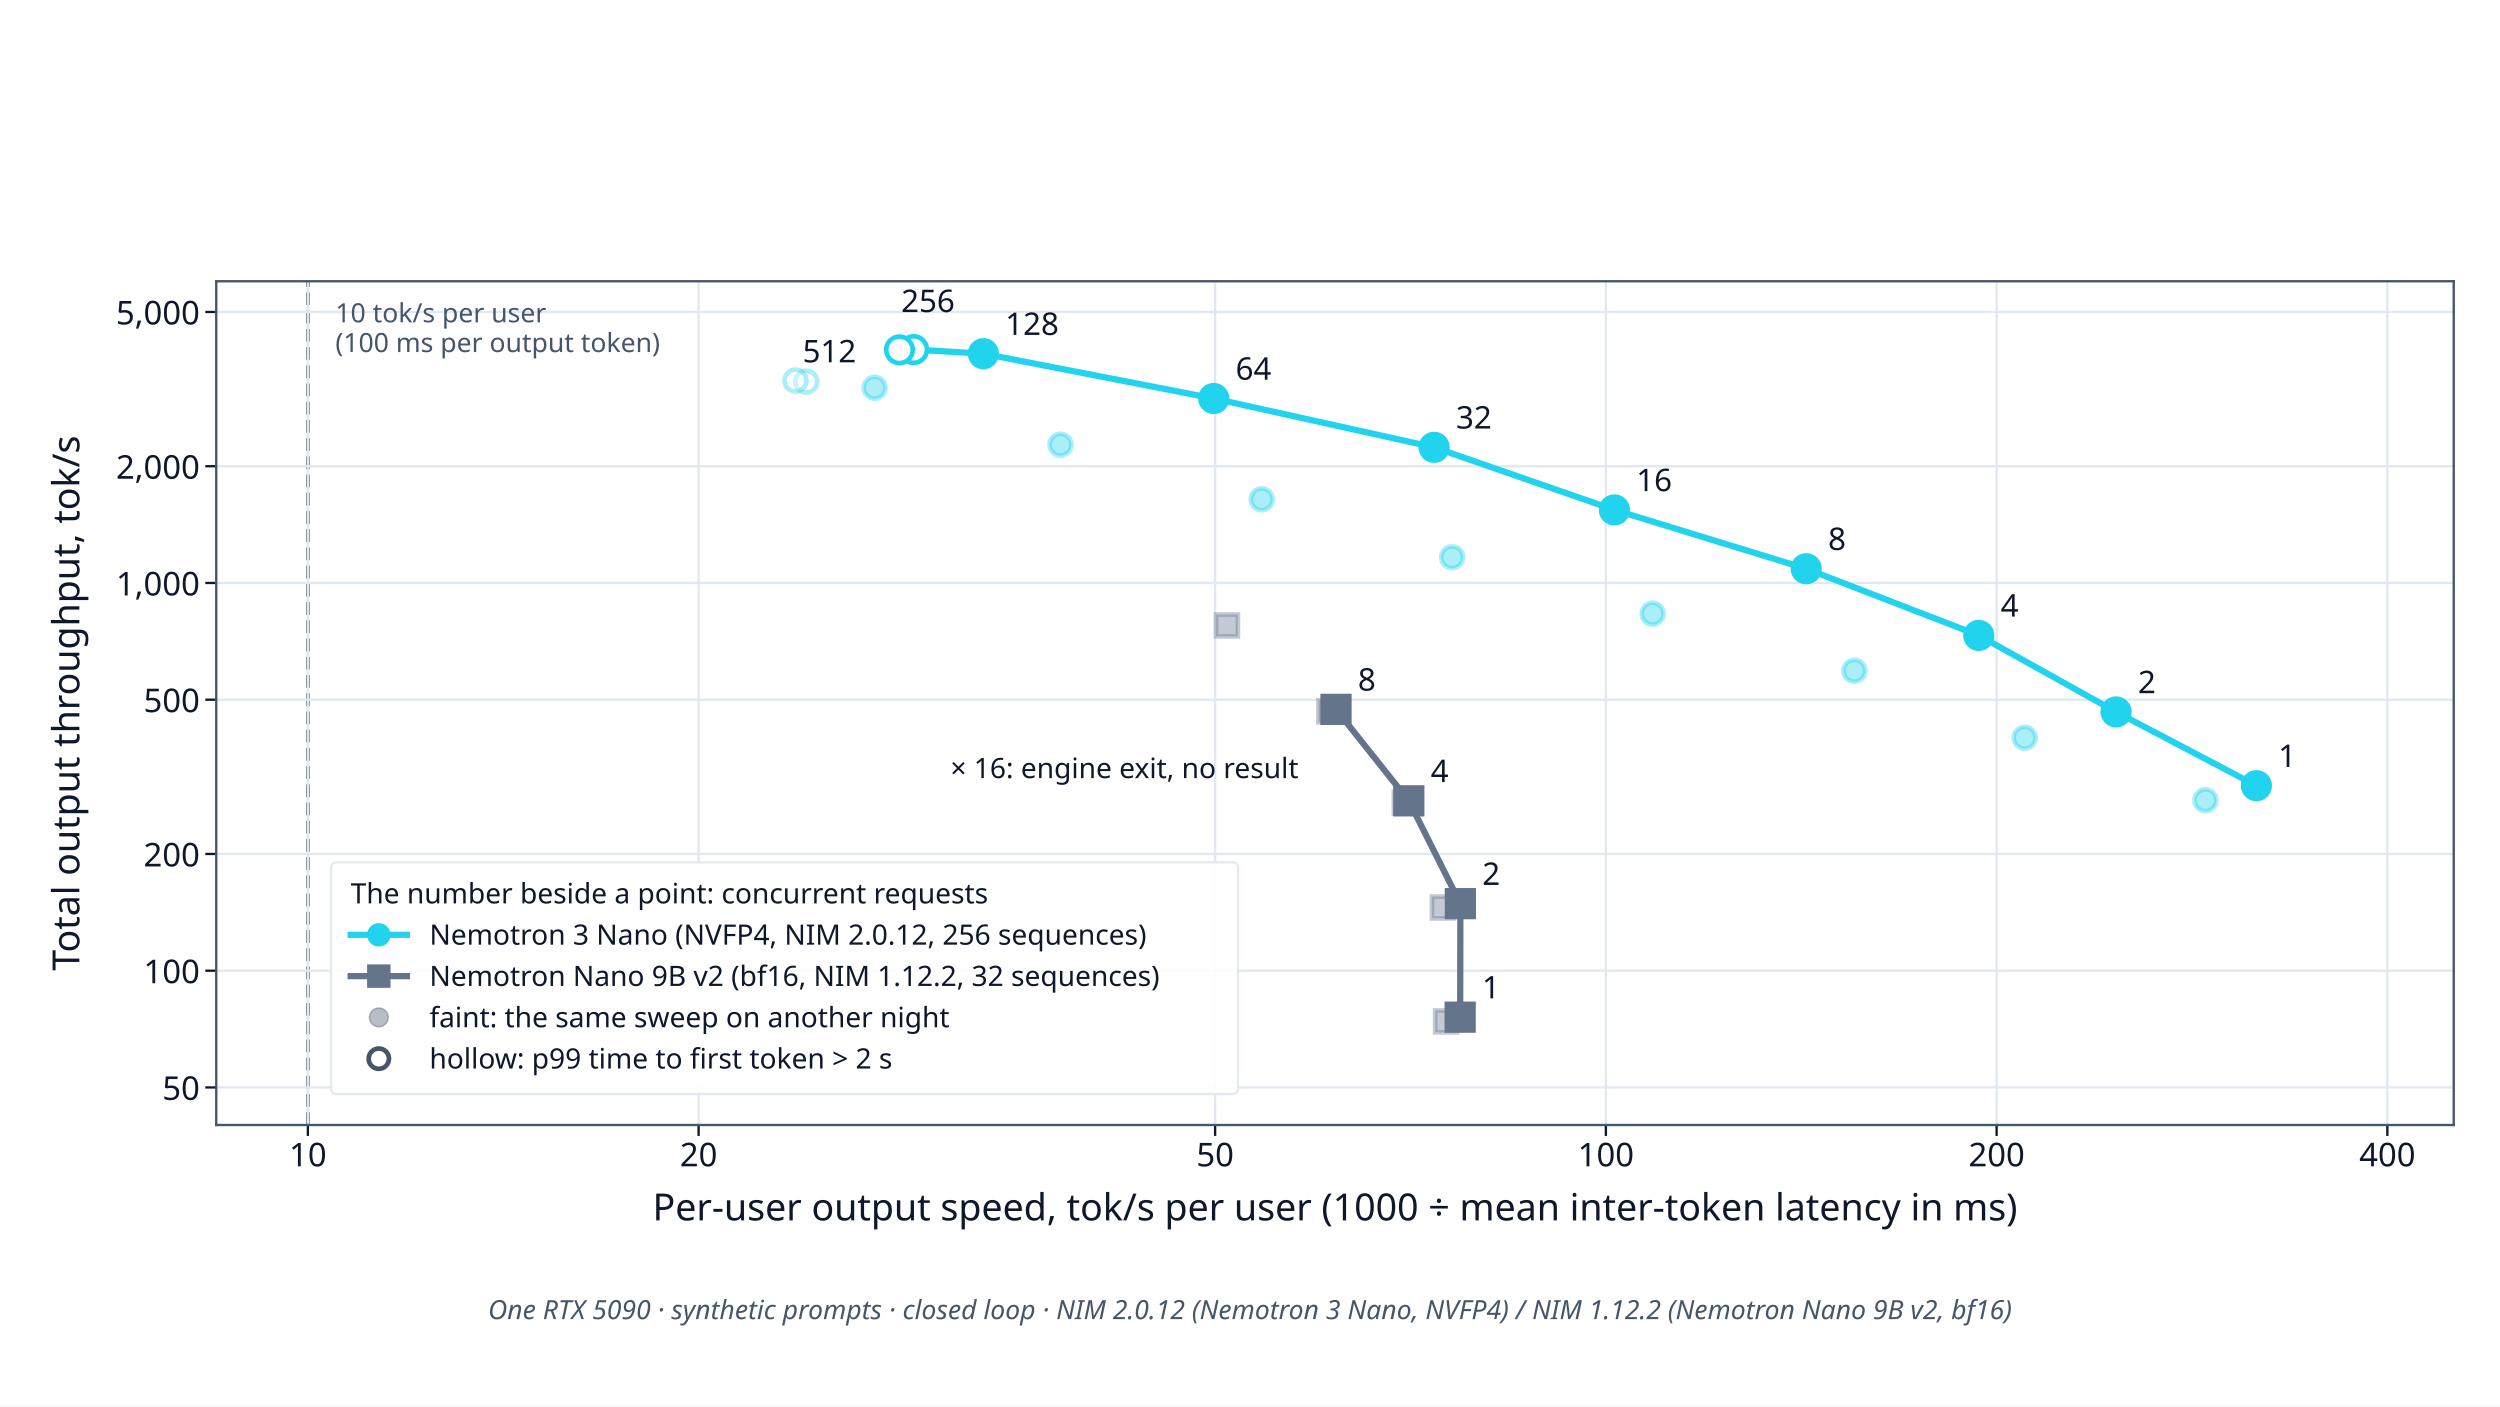
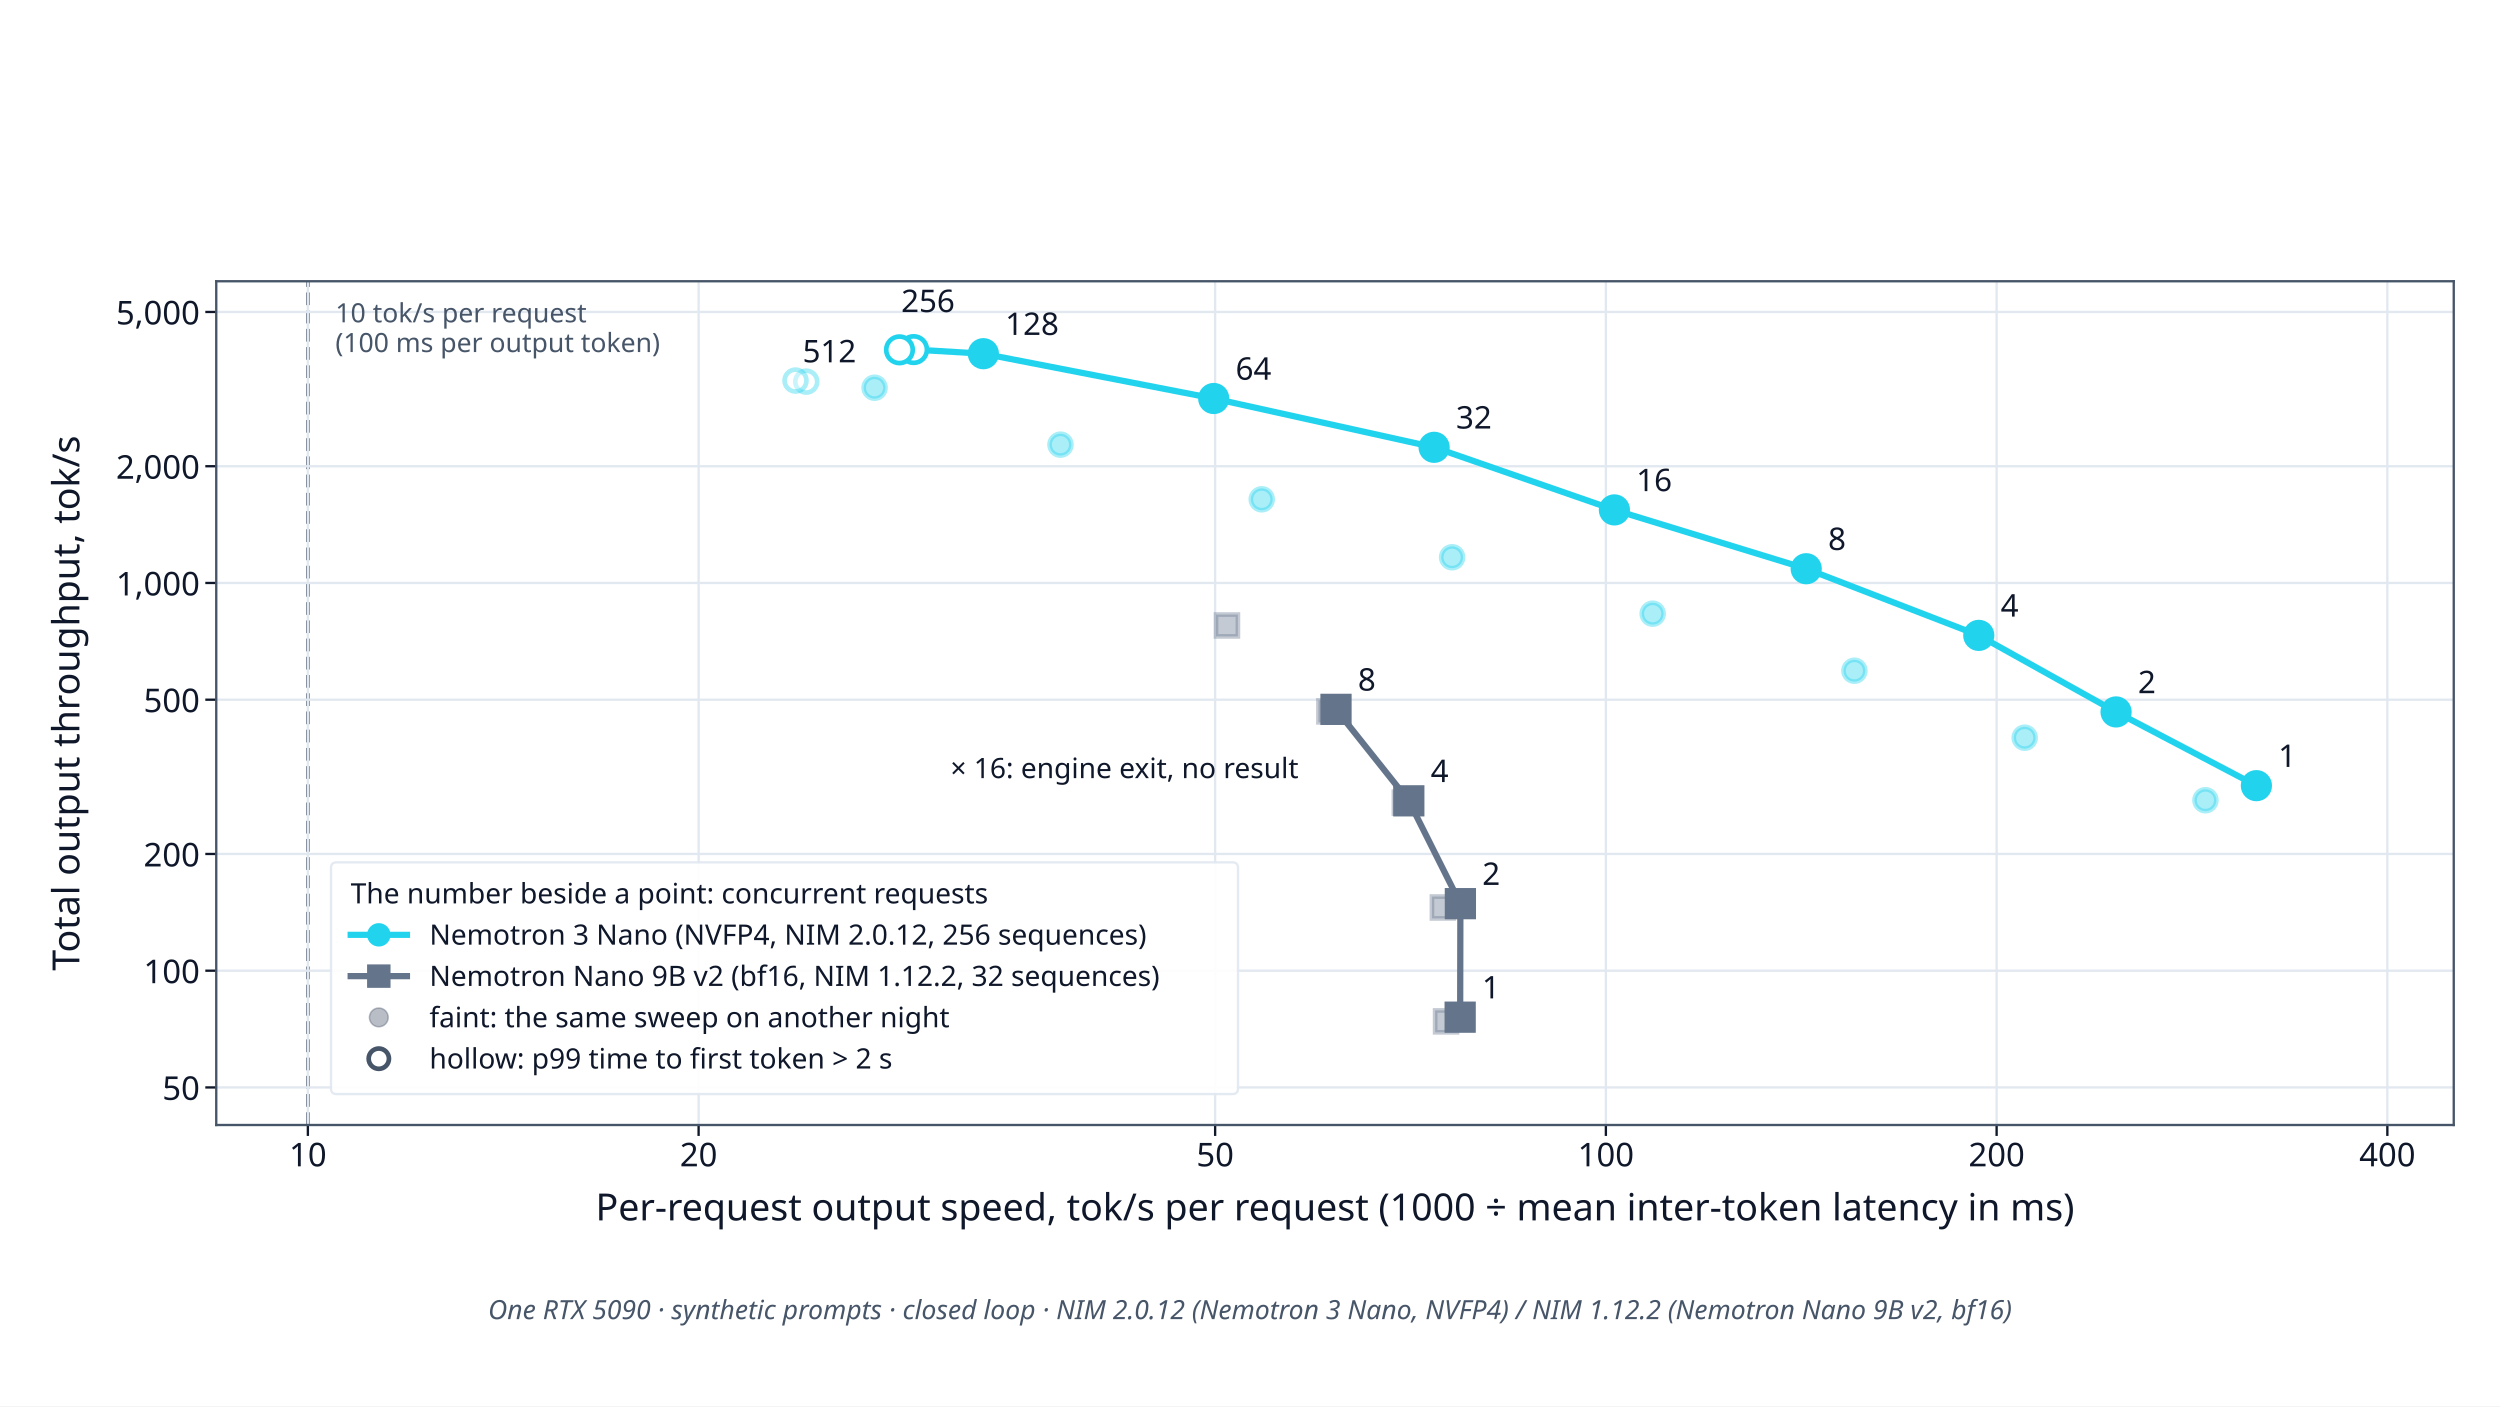
<svg xmlns="http://www.w3.org/2000/svg" xmlns:xlink="http://www.w3.org/1999/xlink" width="1600" height="900" viewBox="0 0 1600 900" version="1.1">
  <defs>
    <style type="text/css">*{stroke-linejoin: round; stroke-linecap: butt}</style>
  </defs>
  <g id="figure_1">
    <g id="patch_1">
      <path d="M 0 900  L 1600 900  L 1600 0  L 0 0  z " style="fill: #ffffff" />
    </g>
    <g id="axes_1">
      <g id="patch_2">
        <path d="M 138.4 720  L 1570.4 720  L 1570.4 180  L 138.4 180  z " style="fill: #ffffff" />
      </g>
      <g id="line2d_1">
        <path d="M 197.034 720  L 197.034 180  " clip-path="url(#p034aa4a822)" style="fill: none; stroke-dasharray: 8.14,3.52; stroke-dashoffset: 0; stroke: #475569; stroke-width: 2.2" />
      </g>
      <g id="matplotlib.axis_1">
        <g id="xtick_1">
          <g id="line2d_2">
            <path d="M 197.034 720  L 197.034 180  " clip-path="url(#p034aa4a822)" style="fill: none; stroke: #e2e8f0; stroke-width: 1.5; stroke-linecap: square" />
          </g>
          <g id="line2d_3">
            <defs>
              <path id="mf9d70ebc1f" d="M 0 0  L 0 7  " style="stroke: #0f172a; stroke-width: 1.5" />
            </defs>
            <g>
              <use xlink:href="#mf9d70ebc1f" x="197.034" y="720" style="fill: #0f172a; stroke: #0f172a; stroke-width: 1.5" />
            </g>
          </g>
          <g id="text_1">
            <text style="font-size: 21px; font-family: 'Space Grotesk', sans-serif; text-anchor: middle; fill: #0f172a" x="197.034" y="746.457" transform="rotate(-0 197.0335 746.4567)">10</text>
          </g>
        </g>
        <g id="xtick_2">
          <g id="line2d_4">
            <path d="M 447.107 720  L 447.107 180  " clip-path="url(#p034aa4a822)" style="fill: none; stroke: #e2e8f0; stroke-width: 1.5; stroke-linecap: square" />
          </g>
          <g id="line2d_5">
            <g>
              <use xlink:href="#mf9d70ebc1f" x="447.107" y="720" style="fill: #0f172a; stroke: #0f172a; stroke-width: 1.5" />
            </g>
          </g>
          <g id="text_2">
            <text style="font-size: 21px; font-family: 'Space Grotesk', sans-serif; text-anchor: middle; fill: #0f172a" x="447.107" y="746.457" transform="rotate(-0 447.1069 746.4567)">20</text>
          </g>
        </g>
        <g id="xtick_3">
          <g id="line2d_6">
            <path d="M 777.686 720  L 777.686 180  " clip-path="url(#p034aa4a822)" style="fill: none; stroke: #e2e8f0; stroke-width: 1.5; stroke-linecap: square" />
          </g>
          <g id="line2d_7">
            <g>
              <use xlink:href="#mf9d70ebc1f" x="777.686" y="720" style="fill: #0f172a; stroke: #0f172a; stroke-width: 1.5" />
            </g>
          </g>
          <g id="text_3">
            <text style="font-size: 21px; font-family: 'Space Grotesk', sans-serif; text-anchor: middle; fill: #0f172a" x="777.686" y="746.457" transform="rotate(-0 777.686 746.4567)">50</text>
          </g>
        </g>
        <g id="xtick_4">
          <g id="line2d_8">
            <path d="M 1027.759 720  L 1027.759 180  " clip-path="url(#p034aa4a822)" style="fill: none; stroke: #e2e8f0; stroke-width: 1.5; stroke-linecap: square" />
          </g>
          <g id="line2d_9">
            <g>
              <use xlink:href="#mf9d70ebc1f" x="1027.759" y="720" style="fill: #0f172a; stroke: #0f172a; stroke-width: 1.5" />
            </g>
          </g>
          <g id="text_4">
            <text style="font-size: 21px; font-family: 'Space Grotesk', sans-serif; text-anchor: middle; fill: #0f172a" x="1027.759" y="746.457" transform="rotate(-0 1027.759 746.4567)">100</text>
          </g>
        </g>
        <g id="xtick_5">
          <g id="line2d_10">
            <path d="M 1277.833 720  L 1277.833 180  " clip-path="url(#p034aa4a822)" style="fill: none; stroke: #e2e8f0; stroke-width: 1.5; stroke-linecap: square" />
          </g>
          <g id="line2d_11">
            <g>
              <use xlink:href="#mf9d70ebc1f" x="1277.833" y="720" style="fill: #0f172a; stroke: #0f172a; stroke-width: 1.5" />
            </g>
          </g>
          <g id="text_5">
            <text style="font-size: 21px; font-family: 'Space Grotesk', sans-serif; text-anchor: middle; fill: #0f172a" x="1277.833" y="746.457" transform="rotate(-0 1277.833 746.4567)">200</text>
          </g>
        </g>
        <g id="xtick_6">
          <g id="line2d_12">
            <path d="M 1527.906 720  L 1527.906 180  " clip-path="url(#p034aa4a822)" style="fill: none; stroke: #e2e8f0; stroke-width: 1.5; stroke-linecap: square" />
          </g>
          <g id="line2d_13">
            <g>
              <use xlink:href="#mf9d70ebc1f" x="1527.906" y="720" style="fill: #0f172a; stroke: #0f172a; stroke-width: 1.5" />
            </g>
          </g>
          <g id="text_6">
            <text style="font-size: 21px; font-family: 'Space Grotesk', sans-serif; text-anchor: middle; fill: #0f172a" x="1527.906" y="746.457" transform="rotate(-0 1527.906 746.4567)">400</text>
          </g>
        </g>
        <g id="text_7">
-           <text style="font-size: 24px; font-family: 'Space Grotesk', sans-serif; text-anchor: middle; fill: #0f172a" x="854.4" y="781.06" transform="rotate(-0 854.4 781.0603)">Per-user output speed, tok/s per user  (1000 ÷ mean inter-token latency in ms)</text>
+           <text style="font-size: 24px; font-family: 'Space Grotesk', sans-serif; text-anchor: middle; fill: #0f172a" x="854.4" y="781.06" transform="rotate(-0 854.4 781.0603)">Per-request output speed, tok/s per request  (1000 ÷ mean inter-token latency in ms)</text>
        </g>
      </g>
      <g id="matplotlib.axis_2">
        <g id="ytick_1">
          <g id="line2d_14">
            <path d="M 138.4 695.952  L 1570.4 695.952  " clip-path="url(#p034aa4a822)" style="fill: none; stroke: #e2e8f0; stroke-width: 1.5; stroke-linecap: square" />
          </g>
          <g id="line2d_15">
            <defs>
              <path id="m0148265b54" d="M 0 0  L -7 0  " style="stroke: #0f172a; stroke-width: 1.5" />
            </defs>
            <g>
              <use xlink:href="#m0148265b54" x="138.4" y="695.952" style="fill: #0f172a; stroke: #0f172a; stroke-width: 1.5" />
            </g>
          </g>
          <g id="text_8">
            <text style="font-size: 21px; font-family: 'Space Grotesk', sans-serif; text-anchor: end; fill: #0f172a" x="127.9" y="703.93" transform="rotate(-0 127.9 703.93)">50</text>
          </g>
        </g>
        <g id="ytick_2">
          <g id="line2d_16">
            <path d="M 138.4 621.251  L 1570.4 621.251  " clip-path="url(#p034aa4a822)" style="fill: none; stroke: #e2e8f0; stroke-width: 1.5; stroke-linecap: square" />
          </g>
          <g id="line2d_17">
            <g>
              <use xlink:href="#m0148265b54" x="138.4" y="621.251" style="fill: #0f172a; stroke: #0f172a; stroke-width: 1.5" />
            </g>
          </g>
          <g id="text_9">
            <text style="font-size: 21px; font-family: 'Space Grotesk', sans-serif; text-anchor: end; fill: #0f172a" x="127.9" y="629.229" transform="rotate(-0 127.9 629.229)">100</text>
          </g>
        </g>
        <g id="ytick_3">
          <g id="line2d_18">
            <path d="M 138.4 546.55  L 1570.4 546.55  " clip-path="url(#p034aa4a822)" style="fill: none; stroke: #e2e8f0; stroke-width: 1.5; stroke-linecap: square" />
          </g>
          <g id="line2d_19">
            <g>
              <use xlink:href="#m0148265b54" x="138.4" y="546.55" style="fill: #0f172a; stroke: #0f172a; stroke-width: 1.5" />
            </g>
          </g>
          <g id="text_10">
            <text style="font-size: 21px; font-family: 'Space Grotesk', sans-serif; text-anchor: end; fill: #0f172a" x="127.9" y="554.528" transform="rotate(-0 127.9 554.528)">200</text>
          </g>
        </g>
        <g id="ytick_4">
          <g id="line2d_20">
            <path d="M 138.4 447.8  L 1570.4 447.8  " clip-path="url(#p034aa4a822)" style="fill: none; stroke: #e2e8f0; stroke-width: 1.5; stroke-linecap: square" />
          </g>
          <g id="line2d_21">
            <g>
              <use xlink:href="#m0148265b54" x="138.4" y="447.8" style="fill: #0f172a; stroke: #0f172a; stroke-width: 1.5" />
            </g>
          </g>
          <g id="text_11">
            <text style="font-size: 21px; font-family: 'Space Grotesk', sans-serif; text-anchor: end; fill: #0f172a" x="127.9" y="455.779" transform="rotate(-0 127.9 455.7787)">500</text>
          </g>
        </g>
        <g id="ytick_5">
          <g id="line2d_22">
            <path d="M 138.4 373.099  L 1570.4 373.099  " clip-path="url(#p034aa4a822)" style="fill: none; stroke: #e2e8f0; stroke-width: 1.5; stroke-linecap: square" />
          </g>
          <g id="line2d_23">
            <g>
              <use xlink:href="#m0148265b54" x="138.4" y="373.099" style="fill: #0f172a; stroke: #0f172a; stroke-width: 1.5" />
            </g>
          </g>
          <g id="text_12">
            <text style="font-size: 21px; font-family: 'Space Grotesk', sans-serif; text-anchor: end; fill: #0f172a" x="127.9" y="381.078" transform="rotate(-0 127.9 381.0776)">1,000</text>
          </g>
        </g>
        <g id="ytick_6">
          <g id="line2d_24">
            <path d="M 138.4 298.398  L 1570.4 298.398  " clip-path="url(#p034aa4a822)" style="fill: none; stroke: #e2e8f0; stroke-width: 1.5; stroke-linecap: square" />
          </g>
          <g id="line2d_25">
            <g>
              <use xlink:href="#m0148265b54" x="138.4" y="298.398" style="fill: #0f172a; stroke: #0f172a; stroke-width: 1.5" />
            </g>
          </g>
          <g id="text_13">
            <text style="font-size: 21px; font-family: 'Space Grotesk', sans-serif; text-anchor: end; fill: #0f172a" x="127.9" y="306.377" transform="rotate(-0 127.9 306.3766)">2,000</text>
          </g>
        </g>
        <g id="ytick_7">
          <g id="line2d_26">
            <path d="M 138.4 199.649  L 1570.4 199.649  " clip-path="url(#p034aa4a822)" style="fill: none; stroke: #e2e8f0; stroke-width: 1.5; stroke-linecap: square" />
          </g>
          <g id="line2d_27">
            <g>
              <use xlink:href="#m0148265b54" x="138.4" y="199.649" style="fill: #0f172a; stroke: #0f172a; stroke-width: 1.5" />
            </g>
          </g>
          <g id="text_14">
            <text style="font-size: 21px; font-family: 'Space Grotesk', sans-serif; text-anchor: end; fill: #0f172a" x="127.9" y="207.627" transform="rotate(-0 127.9 207.6273)">5,000</text>
          </g>
        </g>
        <g id="text_15">
          <text style="font-size: 24px; font-family: 'Space Grotesk', sans-serif; text-anchor: middle; fill: #0f172a" x="50.79" y="450" transform="rotate(-90 50.78969 450)">Total output throughput, tok/s</text>
        </g>
      </g>
      <g id="line2d_28">
        <path d="M 1444.09 502.822  L 1354.286 455.642  L 1266.418 406.645  L 1155.972 363.989  L 1033.216 326.343  L 917.834 286.281  L 776.783 255.04  L 629.352 226.369  L 584.737 223.729  L 575.668 223.89  " clip-path="url(#p034aa4a822)" style="fill: none; stroke: #22d3ee; stroke-width: 4; stroke-linecap: square" />
      </g>
      <g id="line2d_29">
        <path d="M 934.505 650.993  L 934.647 578.339  L 901.634 512.536  L 855.045 453.989  " clip-path="url(#p034aa4a822)" style="fill: none; stroke: #64748b; stroke-width: 4; stroke-linecap: square" />
      </g>
      <g id="line2d_30">
        <defs>
          <path id="m23207a4fac" d="M 0 7  C 1.856 7 3.637 6.262 4.95 4.95  C 6.262 3.637 7 1.856 7 0  C 7 -1.856 6.262 -3.637 4.95 -4.95  C 3.637 -6.262 1.856 -7 0 -7  C -1.856 -7 -3.637 -6.262 -4.95 -4.95  C -6.262 -3.637 -7 -1.856 -7 0  C -7 1.856 -6.262 3.637 -4.95 4.95  C -3.637 6.262 -1.856 7 0 7  z " style="stroke: #22d3ee; stroke-opacity: 0.38; stroke-width: 3" />
        </defs>
        <g clip-path="url(#p034aa4a822)">
          <use xlink:href="#m23207a4fac" x="1411.481" y="512.149" style="fill: #22d3ee; fill-opacity: 0.38; stroke: #22d3ee; stroke-opacity: 0.38; stroke-width: 3" />
        </g>
      </g>
      <g id="line2d_31">
        <g clip-path="url(#p034aa4a822)">
          <use xlink:href="#m23207a4fac" x="1295.797" y="472.133" style="fill: #22d3ee; fill-opacity: 0.38; stroke: #22d3ee; stroke-opacity: 0.38; stroke-width: 3" />
        </g>
      </g>
      <g id="line2d_32">
        <g clip-path="url(#p034aa4a822)">
          <use xlink:href="#m23207a4fac" x="1186.814" y="429.266" style="fill: #22d3ee; fill-opacity: 0.38; stroke: #22d3ee; stroke-opacity: 0.38; stroke-width: 3" />
        </g>
      </g>
      <g id="line2d_33">
        <g clip-path="url(#p034aa4a822)">
          <use xlink:href="#m23207a4fac" x="1057.709" y="392.761" style="fill: #22d3ee; fill-opacity: 0.38; stroke: #22d3ee; stroke-opacity: 0.38; stroke-width: 3" />
        </g>
      </g>
      <g id="line2d_34">
        <g clip-path="url(#p034aa4a822)">
          <use xlink:href="#m23207a4fac" x="929.357" y="356.652" style="fill: #22d3ee; fill-opacity: 0.38; stroke: #22d3ee; stroke-opacity: 0.38; stroke-width: 3" />
        </g>
      </g>
      <g id="line2d_35">
        <g clip-path="url(#p034aa4a822)">
          <use xlink:href="#m23207a4fac" x="807.511" y="319.554" style="fill: #22d3ee; fill-opacity: 0.38; stroke: #22d3ee; stroke-opacity: 0.38; stroke-width: 3" />
        </g>
      </g>
      <g id="line2d_36">
        <g clip-path="url(#p034aa4a822)">
          <use xlink:href="#m23207a4fac" x="678.696" y="284.585" style="fill: #22d3ee; fill-opacity: 0.38; stroke: #22d3ee; stroke-opacity: 0.38; stroke-width: 3" />
        </g>
      </g>
      <g id="line2d_37">
        <g clip-path="url(#p034aa4a822)">
          <use xlink:href="#m23207a4fac" x="559.73" y="248.147" style="fill: #22d3ee; fill-opacity: 0.38; stroke: #22d3ee; stroke-opacity: 0.38; stroke-width: 3" />
        </g>
      </g>
      <g id="line2d_38">
        <defs>
          <path id="m92e43c53b0" d="M 0 7  C 1.856 7 3.637 6.262 4.95 4.95  C 6.262 3.637 7 1.856 7 0  C 7 -1.856 6.262 -3.637 4.95 -4.95  C 3.637 -6.262 1.856 -7 0 -7  C -1.856 -7 -3.637 -6.262 -4.95 -4.95  C -6.262 -3.637 -7 -1.856 -7 0  C -7 1.856 -6.262 3.637 -4.95 4.95  C -3.637 6.262 -1.856 7 0 7  z " style="stroke: #22d3ee; stroke-opacity: 0.38; stroke-width: 3" />
        </defs>
        <g clip-path="url(#p034aa4a822)">
          <use xlink:href="#m92e43c53b0" x="515.997" y="244.25" style="fill: #ffffff; fill-opacity: 0.38; stroke: #22d3ee; stroke-opacity: 0.38; stroke-width: 3" />
        </g>
      </g>
      <g id="line2d_39">
        <g clip-path="url(#p034aa4a822)">
          <use xlink:href="#m92e43c53b0" x="509.129" y="243.56" style="fill: #ffffff; fill-opacity: 0.38; stroke: #22d3ee; stroke-opacity: 0.38; stroke-width: 3" />
        </g>
      </g>
      <g id="line2d_40">
        <defs>
          <path id="mf0a79f328c" d="M -7 7  L 7 7  L 7 -7  L -7 -7  z " style="stroke: #64748b; stroke-opacity: 0.38; stroke-width: 3; stroke-linejoin: miter" />
        </defs>
        <g clip-path="url(#p034aa4a822)">
          <use xlink:href="#mf0a79f328c" x="925.476" y="653.68" style="fill: #64748b; fill-opacity: 0.38; stroke: #64748b; stroke-opacity: 0.38; stroke-width: 3; stroke-linejoin: miter" />
        </g>
      </g>
      <g id="line2d_41">
        <g clip-path="url(#p034aa4a822)">
          <use xlink:href="#mf0a79f328c" x="923.43" y="580.791" style="fill: #64748b; fill-opacity: 0.38; stroke: #64748b; stroke-opacity: 0.38; stroke-width: 3; stroke-linejoin: miter" />
        </g>
      </g>
      <g id="line2d_42">
        <g clip-path="url(#p034aa4a822)">
          <use xlink:href="#mf0a79f328c" x="899.086" y="513.678" style="fill: #64748b; fill-opacity: 0.38; stroke: #64748b; stroke-opacity: 0.38; stroke-width: 3; stroke-linejoin: miter" />
        </g>
      </g>
      <g id="line2d_43">
        <g clip-path="url(#p034aa4a822)">
          <use xlink:href="#mf0a79f328c" x="850.794" y="455.288" style="fill: #64748b; fill-opacity: 0.38; stroke: #64748b; stroke-opacity: 0.38; stroke-width: 3; stroke-linejoin: miter" />
        </g>
      </g>
      <g id="line2d_44">
        <g clip-path="url(#p034aa4a822)">
          <use xlink:href="#mf0a79f328c" x="785.254" y="400.307" style="fill: #64748b; fill-opacity: 0.38; stroke: #64748b; stroke-opacity: 0.38; stroke-width: 3; stroke-linejoin: miter" />
        </g>
      </g>
      <g id="patch_3">
        <path d="M 138.4 720  L 138.4 180  " style="fill: none; stroke: #475569; stroke-width: 1.5; stroke-linejoin: miter; stroke-linecap: square" />
      </g>
      <g id="patch_4">
        <path d="M 1570.4 720  L 1570.4 180  " style="fill: none; stroke: #475569; stroke-width: 1.5; stroke-linejoin: miter; stroke-linecap: square" />
      </g>
      <g id="patch_5">
        <path d="M 138.4 720  L 1570.4 720  " style="fill: none; stroke: #475569; stroke-width: 1.5; stroke-linejoin: miter; stroke-linecap: square" />
      </g>
      <g id="patch_6">
        <path d="M 138.4 180  L 1570.4 180  " style="fill: none; stroke: #475569; stroke-width: 1.5; stroke-linejoin: miter; stroke-linecap: square" />
      </g>
      <g id="text_16">
-         <text style="font-size: 17px; font-family: 'Space Grotesk', sans-serif; fill: #475569" transform="translate(214.636 206.2866)">10 tok/s per user</text>
+         <text style="font-size: 17px; font-family: 'Space Grotesk', sans-serif; fill: #475569" transform="translate(214.636 206.2866)">10 tok/s per request</text>
        <text style="font-size: 17px; font-family: 'Space Grotesk', sans-serif; fill: #475569" transform="translate(214.636 225.3229)">(100 ms per output token)</text>
      </g>
      <g id="line2d_45">
        <defs>
          <path id="m15e63cc9b7" d="M 0 8.5  C 2.254 8.5 4.416 7.604 6.01 6.01  C 7.604 4.416 8.5 2.254 8.5 0  C 8.5 -2.254 7.604 -4.416 6.01 -6.01  C 4.416 -7.604 2.254 -8.5 0 -8.5  C -2.254 -8.5 -4.416 -7.604 -6.01 -6.01  C -7.604 -4.416 -8.5 -2.254 -8.5 0  C -8.5 2.254 -7.604 4.416 -6.01 6.01  C -4.416 7.604 -2.254 8.5 0 8.5  z " style="stroke: #22d3ee; stroke-width: 3" />
        </defs>
        <g clip-path="url(#p034aa4a822)">
          <use xlink:href="#m15e63cc9b7" x="1444.09" y="502.822" style="fill: #22d3ee; stroke: #22d3ee; stroke-width: 3" />
        </g>
      </g>
      <g id="text_17">
        <text style="font-size: 20px; font-family: 'Space Grotesk', sans-serif; text-anchor: start; fill: #0f172a" x="1458.09" y="490.822" transform="rotate(-0 1458.09 490.8223)">1</text>
      </g>
      <g id="line2d_46">
        <g clip-path="url(#p034aa4a822)">
          <use xlink:href="#m15e63cc9b7" x="1354.286" y="455.642" style="fill: #22d3ee; stroke: #22d3ee; stroke-width: 3" />
        </g>
      </g>
      <g id="text_18">
        <text style="font-size: 20px; font-family: 'Space Grotesk', sans-serif; text-anchor: start; fill: #0f172a" x="1368.286" y="443.642" transform="rotate(-0 1368.286 443.6424)">2</text>
      </g>
      <g id="line2d_47">
        <g clip-path="url(#p034aa4a822)">
          <use xlink:href="#m15e63cc9b7" x="1266.418" y="406.645" style="fill: #22d3ee; stroke: #22d3ee; stroke-width: 3" />
        </g>
      </g>
      <g id="text_19">
        <text style="font-size: 20px; font-family: 'Space Grotesk', sans-serif; text-anchor: start; fill: #0f172a" x="1280.418" y="394.645" transform="rotate(-0 1280.418 394.6453)">4</text>
      </g>
      <g id="line2d_48">
        <g clip-path="url(#p034aa4a822)">
          <use xlink:href="#m15e63cc9b7" x="1155.972" y="363.989" style="fill: #22d3ee; stroke: #22d3ee; stroke-width: 3" />
        </g>
      </g>
      <g id="text_20">
        <text style="font-size: 20px; font-family: 'Space Grotesk', sans-serif; text-anchor: start; fill: #0f172a" x="1169.972" y="351.989" transform="rotate(-0 1169.972 351.9894)">8</text>
      </g>
      <g id="line2d_49">
        <g clip-path="url(#p034aa4a822)">
          <use xlink:href="#m15e63cc9b7" x="1033.216" y="326.343" style="fill: #22d3ee; stroke: #22d3ee; stroke-width: 3" />
        </g>
      </g>
      <g id="text_21">
        <text style="font-size: 20px; font-family: 'Space Grotesk', sans-serif; text-anchor: start; fill: #0f172a" x="1047.216" y="314.343" transform="rotate(-0 1047.216 314.3427)">16</text>
      </g>
      <g id="line2d_50">
        <g clip-path="url(#p034aa4a822)">
          <use xlink:href="#m15e63cc9b7" x="917.834" y="286.281" style="fill: #22d3ee; stroke: #22d3ee; stroke-width: 3" />
        </g>
      </g>
      <g id="text_22">
        <text style="font-size: 20px; font-family: 'Space Grotesk', sans-serif; text-anchor: start; fill: #0f172a" x="931.834" y="274.281" transform="rotate(-0 931.8344 274.2812)">32</text>
      </g>
      <g id="line2d_51">
        <g clip-path="url(#p034aa4a822)">
          <use xlink:href="#m15e63cc9b7" x="776.783" y="255.04" style="fill: #22d3ee; stroke: #22d3ee; stroke-width: 3" />
        </g>
      </g>
      <g id="text_23">
        <text style="font-size: 20px; font-family: 'Space Grotesk', sans-serif; text-anchor: start; fill: #0f172a" x="790.783" y="243.04" transform="rotate(-0 790.7835 243.0397)">64</text>
      </g>
      <g id="line2d_52">
        <g clip-path="url(#p034aa4a822)">
          <use xlink:href="#m15e63cc9b7" x="629.352" y="226.369" style="fill: #22d3ee; stroke: #22d3ee; stroke-width: 3" />
        </g>
      </g>
      <g id="text_24">
        <text style="font-size: 20px; font-family: 'Space Grotesk', sans-serif; text-anchor: start; fill: #0f172a" x="643.352" y="214.369" transform="rotate(-0 643.3524 214.3687)">128</text>
      </g>
      <g id="line2d_53">
        <defs>
          <path id="m17dc793921" d="M 0 8.5  C 2.254 8.5 4.416 7.604 6.01 6.01  C 7.604 4.416 8.5 2.254 8.5 0  C 8.5 -2.254 7.604 -4.416 6.01 -6.01  C 4.416 -7.604 2.254 -8.5 0 -8.5  C -2.254 -8.5 -4.416 -7.604 -6.01 -6.01  C -7.604 -4.416 -8.5 -2.254 -8.5 0  C -8.5 2.254 -7.604 4.416 -6.01 6.01  C -4.416 7.604 -2.254 8.5 0 8.5  z " style="stroke: #22d3ee; stroke-width: 3" />
        </defs>
        <g clip-path="url(#p034aa4a822)">
          <use xlink:href="#m17dc793921" x="584.737" y="223.729" style="fill: #ffffff; stroke: #22d3ee; stroke-width: 3" />
        </g>
      </g>
      <g id="text_25">
        <text style="font-size: 20px; font-family: 'Space Grotesk', sans-serif; text-anchor: start; fill: #0f172a" x="576.737" y="199.729" transform="rotate(-0 576.7365 199.7288)">256</text>
      </g>
      <g id="line2d_54">
        <g clip-path="url(#p034aa4a822)">
          <use xlink:href="#m17dc793921" x="575.668" y="223.89" style="fill: #ffffff; stroke: #22d3ee; stroke-width: 3" />
        </g>
      </g>
      <g id="text_26">
        <text style="font-size: 20px; font-family: 'Space Grotesk', sans-serif; text-anchor: start; fill: #0f172a" x="513.668" y="231.89" transform="rotate(-0 513.6677 231.8897)">512</text>
      </g>
      <g id="line2d_55">
        <defs>
          <path id="m2882aab8e5" d="M -8.5 8.5  L 8.5 8.5  L 8.5 -8.5  L -8.5 -8.5  z " style="stroke: #64748b; stroke-width: 3; stroke-linejoin: miter" />
        </defs>
        <g clip-path="url(#p034aa4a822)">
          <use xlink:href="#m2882aab8e5" x="934.505" y="650.993" style="fill: #64748b; stroke: #64748b; stroke-width: 3; stroke-linejoin: miter" />
        </g>
      </g>
      <g id="text_27">
        <text style="font-size: 20px; font-family: 'Space Grotesk', sans-serif; text-anchor: start; fill: #0f172a" x="948.505" y="638.993" transform="rotate(-0 948.5048 638.993)">1</text>
      </g>
      <g id="line2d_56">
        <g clip-path="url(#p034aa4a822)">
          <use xlink:href="#m2882aab8e5" x="934.647" y="578.339" style="fill: #64748b; stroke: #64748b; stroke-width: 3; stroke-linejoin: miter" />
        </g>
      </g>
      <g id="text_28">
        <text style="font-size: 20px; font-family: 'Space Grotesk', sans-serif; text-anchor: start; fill: #0f172a" x="948.647" y="566.339" transform="rotate(-0 948.6473 566.3393)">2</text>
      </g>
      <g id="line2d_57">
        <g clip-path="url(#p034aa4a822)">
          <use xlink:href="#m2882aab8e5" x="901.634" y="512.536" style="fill: #64748b; stroke: #64748b; stroke-width: 3; stroke-linejoin: miter" />
        </g>
      </g>
      <g id="text_29">
        <text style="font-size: 20px; font-family: 'Space Grotesk', sans-serif; text-anchor: start; fill: #0f172a" x="915.634" y="500.536" transform="rotate(-0 915.634 500.5361)">4</text>
      </g>
      <g id="line2d_58">
        <g clip-path="url(#p034aa4a822)">
          <use xlink:href="#m2882aab8e5" x="855.045" y="453.989" style="fill: #64748b; stroke: #64748b; stroke-width: 3; stroke-linejoin: miter" />
        </g>
      </g>
      <g id="text_30">
        <text style="font-size: 20px; font-family: 'Space Grotesk', sans-serif; text-anchor: start; fill: #0f172a" x="869.045" y="441.989" transform="rotate(-0 869.0448 441.9886)">8</text>
      </g>
      <g id="text_31">
        <text style="font-size: 18px; font-family: 'Space Grotesk', sans-serif; text-anchor: end; fill: #0f172a" x="831.045" y="497.989" transform="rotate(-0 831.0448 497.9886)">× 16: engine exit, no result</text>
      </g>
      <g id="legend_1">
        <g id="patch_7">
          <path d="M 215.44 700.2  L 788.732 700.2  Q 792.332 700.2 792.332 696.6  L 792.332 555.497  Q 792.332 551.897 788.732 551.897  L 215.44 551.897  Q 211.84 551.897 211.84 555.497  L 211.84 696.6  Q 211.84 700.2 215.44 700.2  z " style="fill: #ffffff; opacity: 0.92; stroke: #e2e8f0; stroke-width: 1.5; stroke-linejoin: miter" />
        </g>
        <g id="text_32">
          <text style="font-size: 18px; font-family: 'Space Grotesk', sans-serif; text-anchor: start; fill: #0f172a" x="224.44" y="578.174" transform="rotate(-0 224.44 578.1741)">The number beside a point: concurrent requests</text>
        </g>
        <g id="line2d_59">
          <path d="M 224.44 598.295  L 242.44 598.295  L 260.44 598.295  " style="fill: none; stroke: #22d3ee; stroke-width: 4; stroke-linecap: square" />
          <defs>
            <path id="m23801ab291" d="M 0 7  C 1.856 7 3.637 6.262 4.95 4.95  C 6.262 3.637 7 1.856 7 0  C 7 -1.856 6.262 -3.637 4.95 -4.95  C 3.637 -6.262 1.856 -7 0 -7  C -1.856 -7 -3.637 -6.262 -4.95 -4.95  C -6.262 -3.637 -7 -1.856 -7 0  C -7 1.856 -6.262 3.637 -4.95 4.95  C -3.637 6.262 -1.856 7 0 7  z " style="stroke: #22d3ee" />
          </defs>
          <g>
            <use xlink:href="#m23801ab291" x="242.44" y="598.295" style="fill: #22d3ee; stroke: #22d3ee" />
          </g>
        </g>
        <g id="text_33">
          <text style="font-size: 18px; font-family: 'Space Grotesk', sans-serif; text-anchor: start; fill: #0f172a" x="274.84" y="604.595" transform="rotate(-0 274.84 604.5947)">Nemotron 3 Nano (NVFP4, NIM 2.0.12, 256 sequences)</text>
        </g>
        <g id="line2d_60">
          <path d="M 224.44 624.715  L 242.44 624.715  L 260.44 624.715  " style="fill: none; stroke: #64748b; stroke-width: 4; stroke-linecap: square" />
          <defs>
            <path id="m2c7d968bbe" d="M -7 7  L 7 7  L 7 -7  L -7 -7  z " style="stroke: #64748b; stroke-linejoin: miter" />
          </defs>
          <g>
            <use xlink:href="#m2c7d968bbe" x="242.44" y="624.715" style="fill: #64748b; stroke: #64748b; stroke-linejoin: miter" />
          </g>
        </g>
        <g id="text_34">
          <text style="font-size: 18px; font-family: 'Space Grotesk', sans-serif; text-anchor: start; fill: #0f172a" x="274.84" y="631.015" transform="rotate(-0 274.84 631.0153)">Nemotron Nano 9B v2 (bf16, NIM 1.12.2, 32 sequences)</text>
        </g>
        <g id="line2d_61">
          <defs>
            <path id="m139862afbb" d="M 0 6  C 1.591 6 3.117 5.368 4.243 4.243  C 5.368 3.117 6 1.591 6 0  C 6 -1.591 5.368 -3.117 4.243 -4.243  C 3.117 -5.368 1.591 -6 0 -6  C -1.591 -6 -3.117 -5.368 -4.243 -4.243  C -5.368 -3.117 -6 -1.591 -6 0  C -6 1.591 -5.368 3.117 -4.243 4.243  C -3.117 5.368 -1.591 6 0 6  z " style="stroke: #475569; stroke-opacity: 0.38" />
          </defs>
          <g>
            <use xlink:href="#m139862afbb" x="242.44" y="651.136" style="fill: #475569; fill-opacity: 0.38; stroke: #475569; stroke-opacity: 0.38" />
          </g>
        </g>
        <g id="text_35">
          <text style="font-size: 18px; font-family: 'Space Grotesk', sans-serif; text-anchor: start; fill: #0f172a" x="274.84" y="657.436" transform="rotate(-0 274.84 657.4359)">faint: the same sweep on another night</text>
        </g>
        <g id="line2d_62">
          <defs>
            <path id="mdf2a1c686d" d="M 0 6.5  C 1.724 6.5 3.377 5.815 4.596 4.596  C 5.815 3.377 6.5 1.724 6.5 0  C 6.5 -1.724 5.815 -3.377 4.596 -4.596  C 3.377 -5.815 1.724 -6.5 0 -6.5  C -1.724 -6.5 -3.377 -5.815 -4.596 -4.596  C -5.815 -3.377 -6.5 -1.724 -6.5 0  C -6.5 1.724 -5.815 3.377 -4.596 4.596  C -3.377 5.815 -1.724 6.5 0 6.5  z " style="stroke: #475569; stroke-width: 3" />
          </defs>
          <g>
            <use xlink:href="#mdf2a1c686d" x="242.44" y="677.557" style="fill: #ffffff; stroke: #475569; stroke-width: 3" />
          </g>
        </g>
        <g id="text_36">
          <text style="font-size: 18px; font-family: 'Space Grotesk', sans-serif; text-anchor: start; fill: #0f172a" x="274.84" y="683.857" transform="rotate(-0 274.84 683.8566)">hollow: p99 time to first token &gt; 2 s</text>
        </g>
      </g>
    </g>
    <g id="text_37">
      <text style="font-style: italic; font-size: 17px; font-family: 'Space Grotesk', sans-serif; text-anchor: middle; fill: #475569" x="800" y="844.265" transform="rotate(-0 800 844.2645)">One RTX 5090 · synthetic prompts · closed loop · NIM 2.0.12 (Nemotron 3 Nano, NVFP4) / NIM 1.12.2 (Nemotron Nano 9B v2, bf16)</text>
    </g>
  </g>
  <defs>
    <clipPath id="p034aa4a822">
      <rect x="138.4" y="180" width="1432" height="540" />
    </clipPath>
  </defs>
</svg>
